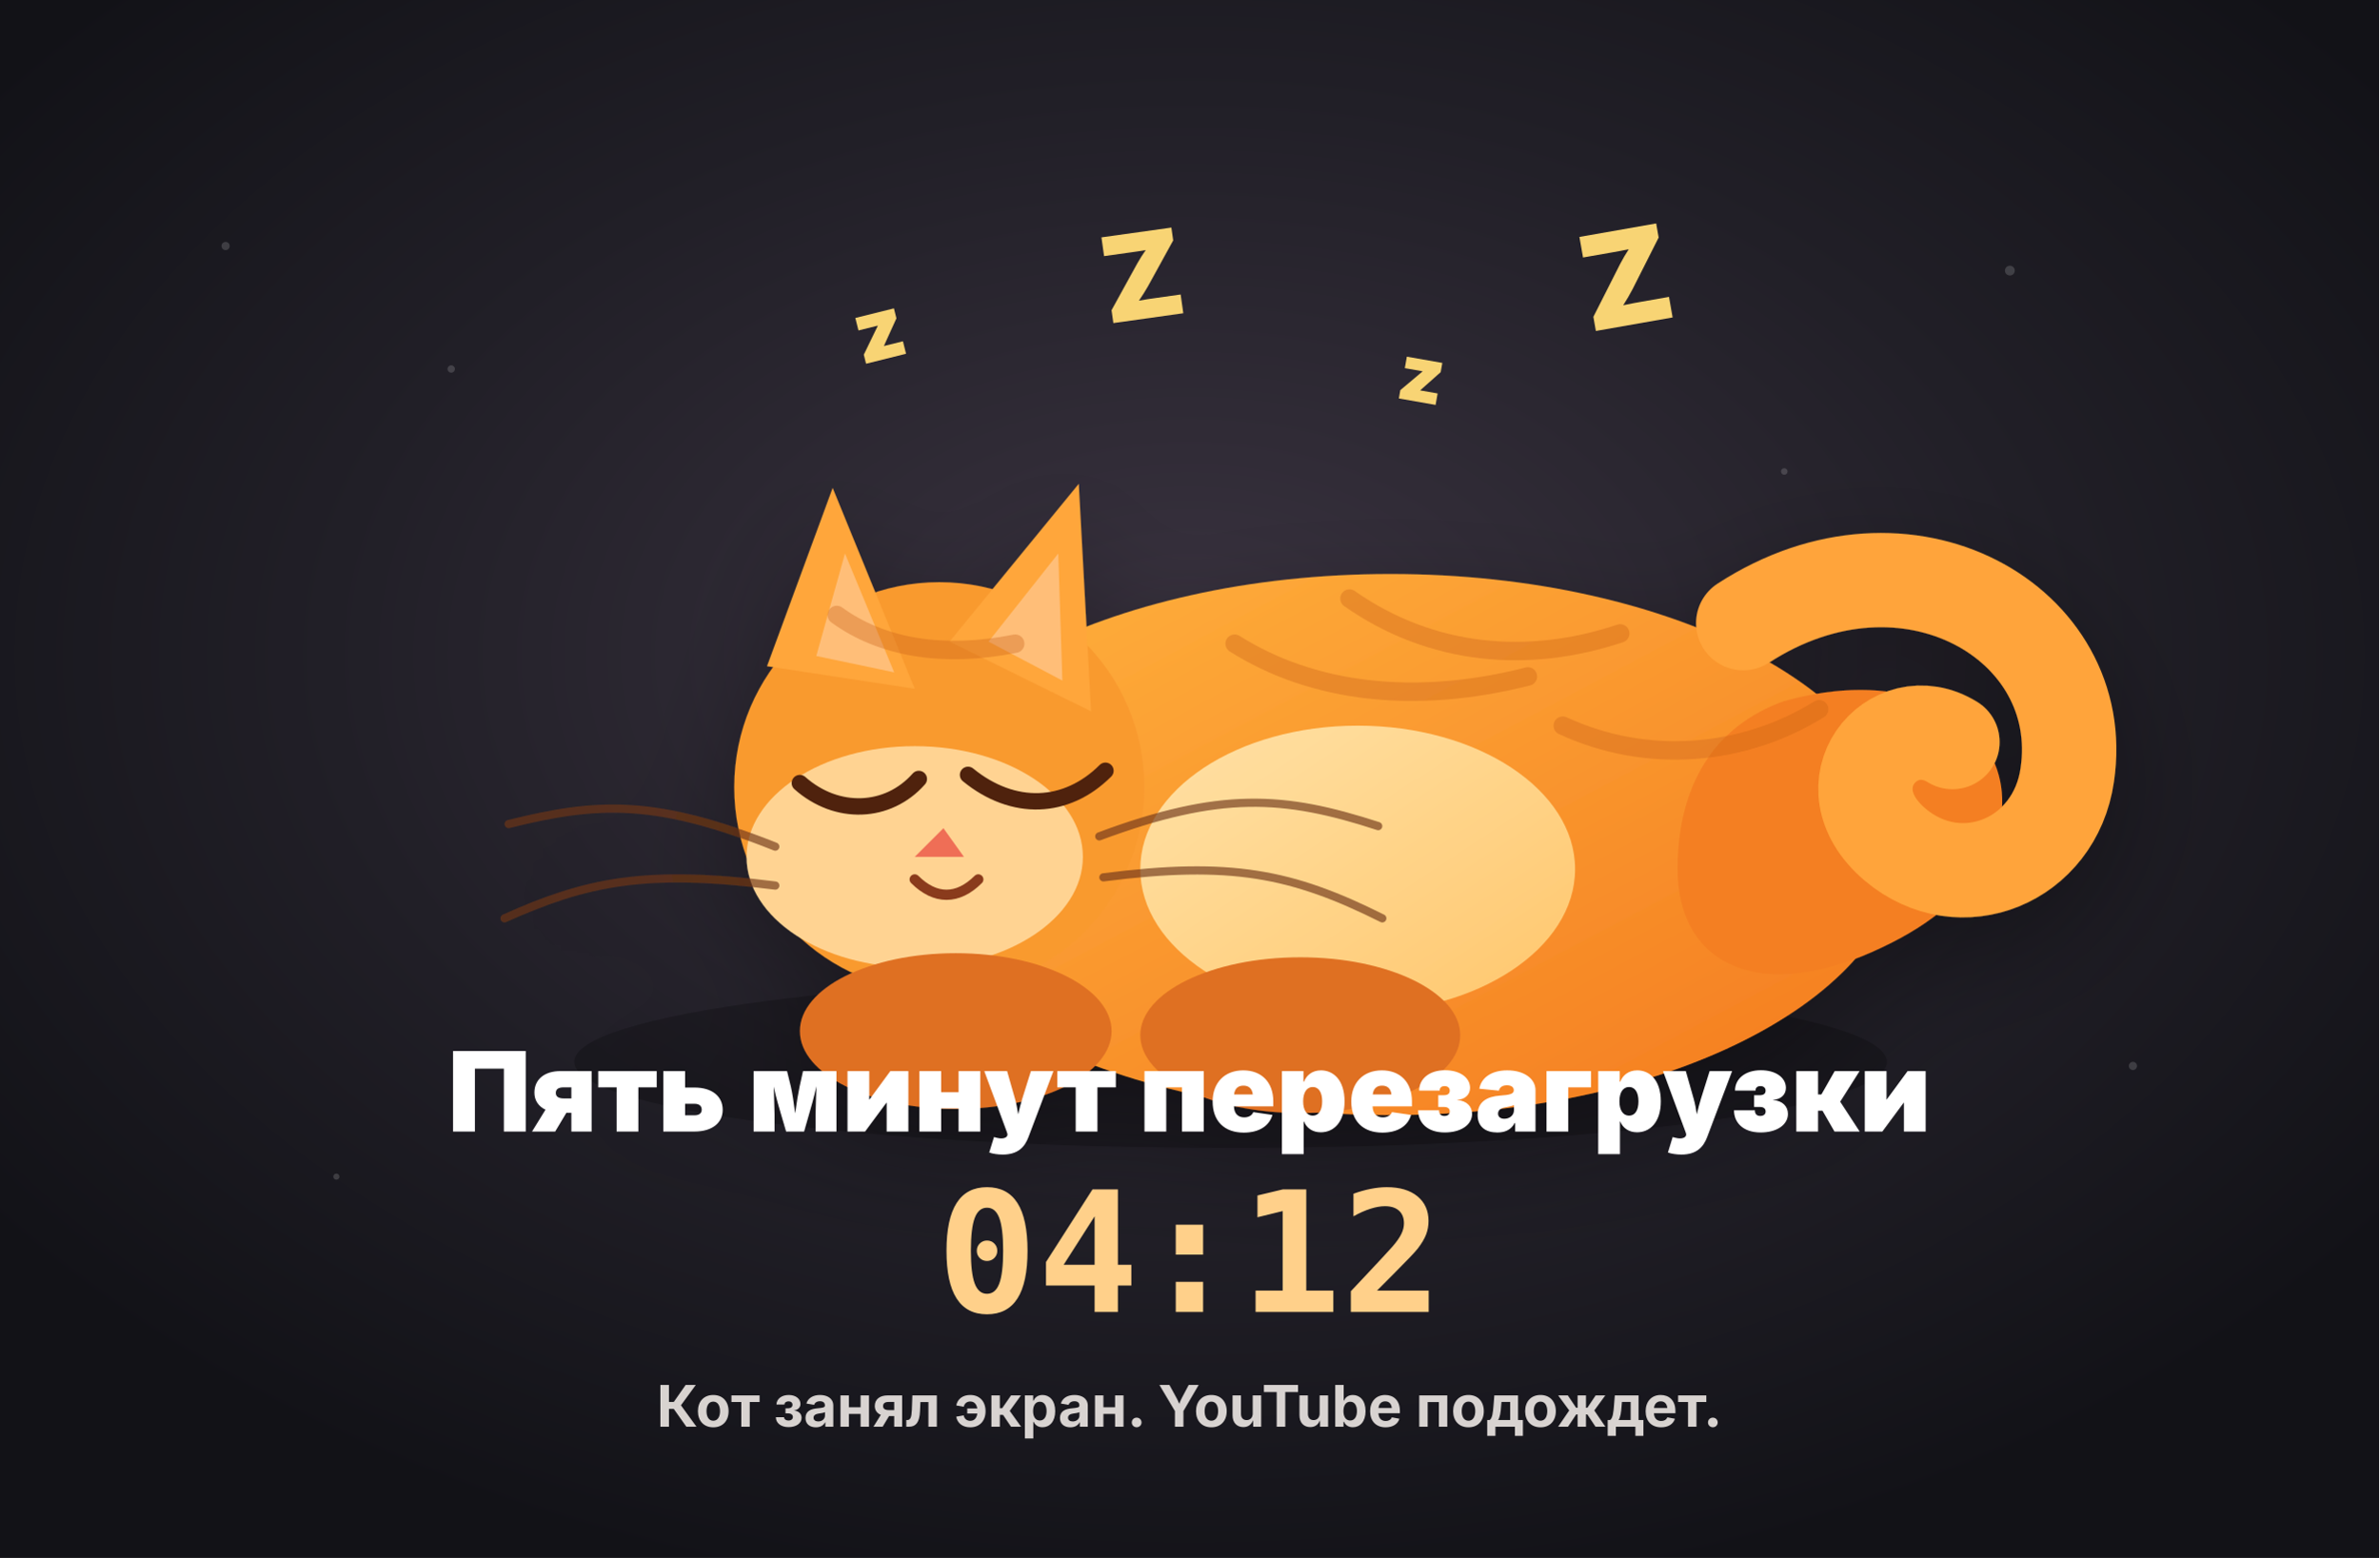
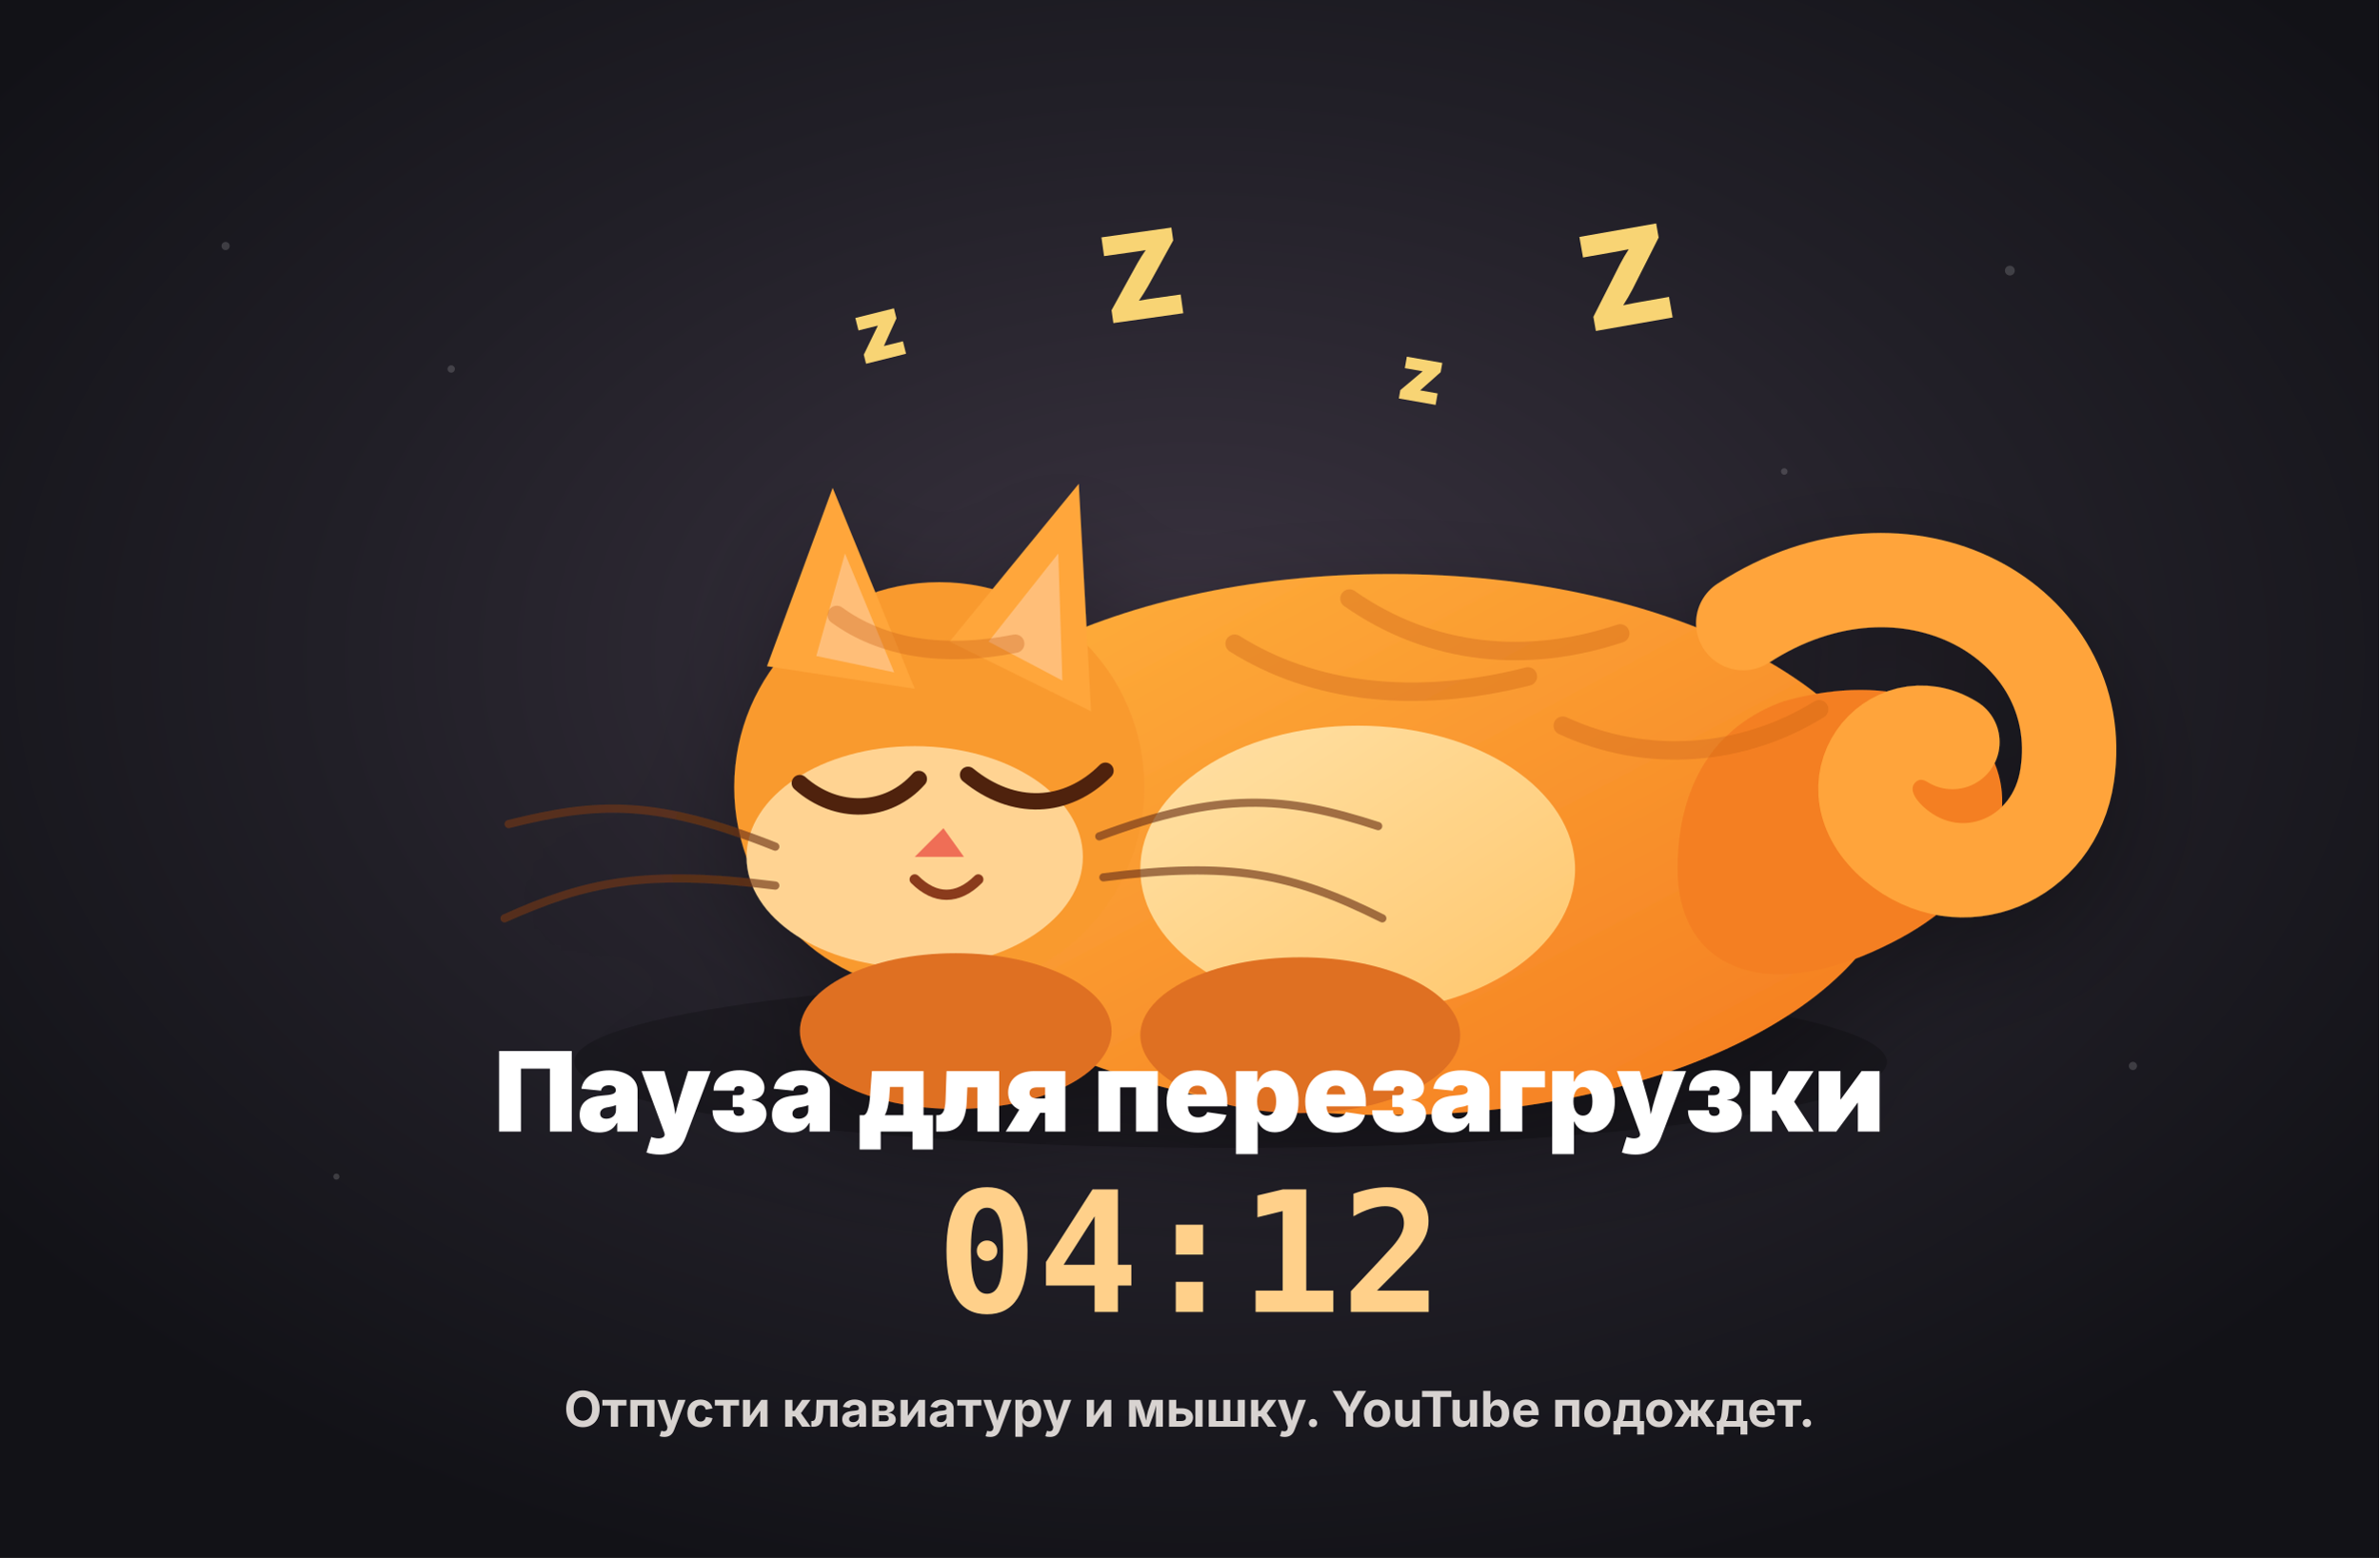
<svg xmlns="http://www.w3.org/2000/svg" width="1160" height="760" viewBox="0 0 1160 760" role="img" aria-labelledby="title desc">
  <defs>
    <radialGradient id="glow" cx="50%" cy="42%" r="62%">
      <stop offset="0" stop-color="#3a3340" />
      <stop offset="0.58" stop-color="#211f27" />
      <stop offset="1" stop-color="#121217" />
    </radialGradient>
    <linearGradient id="cat" x1="0" x2="1" y1="0" y2="1">
      <stop offset="0" stop-color="#ffb23d" />
      <stop offset="1" stop-color="#f47a1f" />
    </linearGradient>
    <linearGradient id="cream" x1="0" x2="1" y1="0" y2="1">
      <stop offset="0" stop-color="#ffe5ad" />
      <stop offset="1" stop-color="#ffc96f" />
    </linearGradient>
    <filter id="soft" x="-20%" y="-20%" width="140%" height="140%">
      <feDropShadow dx="0" dy="18" stdDeviation="26" flood-color="#000" flood-opacity="0.34" />
    </filter>
  </defs>
  <rect width="1160" height="760" fill="url(#glow)" />
  <g opacity="0.16" fill="#fff">
    <circle cx="110" cy="120" r="2" />
    <circle cx="220" cy="180" r="1.8" />
    <circle cx="980" cy="132" r="2.4" />
    <circle cx="870" cy="230" r="1.6" />
    <circle cx="1040" cy="520" r="2" />
    <circle cx="164" cy="574" r="1.5" />
  </g>
  <g transform="translate(275 128)" fill="#f8d474" font-family="-apple-system, BlinkMacSystemFont, Segoe UI, sans-serif" font-weight="900">
    <text x="145" y="50" font-size="42" transform="rotate(-14 145 50)">z</text>
    <text x="265" y="30" font-size="58" transform="rotate(-8 265 30)">Z</text>
    <text x="405" y="66" font-size="38" transform="rotate(10 405 66)">z</text>
    <text x="500" y="34" font-size="64" transform="rotate(-10 500 34)">Z</text>
  </g>
  <g filter="url(#soft)" transform="translate(210 188)">
    <ellipse cx="390" cy="330" rx="320" ry="42" fill="#000" opacity="0.22" />
    <ellipse cx="468" cy="224" rx="250" ry="132" fill="url(#cat)" />
    <ellipse cx="452" cy="236" rx="106" ry="70" fill="url(#cream)" opacity="0.95" />
    <circle cx="248" cy="196" r="100" fill="#f99a2f" />
    <path d="M164 137 L196 50 L236 148 Z" fill="#ffa63a" />
    <path d="M253 125 L316 48 L322 159 Z" fill="#ffa63a" />
    <path d="M188 132 L202 82 L226 140 Z" fill="#ffc487" opacity="0.8" />
    <path d="M272 125 L306 82 L308 144 Z" fill="#ffc487" opacity="0.8" />
    <ellipse cx="236" cy="230" rx="82" ry="54" fill="#ffd392" />
    <path d="M180 194 C198 210 223 209 238 192" fill="none" stroke="#50240e" stroke-width="8" stroke-linecap="round" />
    <path d="M262 190 C284 208 310 207 329 188" fill="none" stroke="#50240e" stroke-width="8" stroke-linecap="round" />
    <path d="M250 216 L236 230 L260 230 Z" fill="#ef6e56" />
    <path d="M236 241 C246 251 257 251 267 241" fill="none" stroke="#8a3b1b" stroke-width="5" stroke-linecap="round" />
    <path d="M168 225 C110 202 82 203 38 214" fill="none" stroke="#6f3618" stroke-width="4" stroke-linecap="round" opacity="0.65" />
    <path d="M168 244 C105 236 76 242 36 260" fill="none" stroke="#6f3618" stroke-width="4" stroke-linecap="round" opacity="0.65" />
    <path d="M326 220 C385 198 416 200 462 215" fill="none" stroke="#6f3618" stroke-width="4" stroke-linecap="round" opacity="0.65" />
    <path d="M328 240 C390 232 420 238 464 260" fill="none" stroke="#6f3618" stroke-width="4" stroke-linecap="round" opacity="0.65" />
    <ellipse cx="256" cy="315" rx="76" ry="38" fill="#df6f22" />
    <ellipse cx="424" cy="317" rx="78" ry="38" fill="#df6f22" />
    <path d="M660 154 C768 124 810 226 708 274 C650 302 608 284 608 236 C608 195 626 166 660 154 Z" fill="#f47f21" />
    <path d="M640 116 C720 64 809 116 798 190 C792 232 746 251 714 224 C680 195 713 156 742 174" fill="none" stroke="#ffa43a" stroke-width="46" stroke-linecap="round" />
    <g opacity="0.35" stroke="#c85f18" stroke-width="9" stroke-linecap="round" fill="none">
      <path d="M392 126 C430 150 480 156 535 142" />
      <path d="M448 104 C488 132 535 136 580 121" />
      <path d="M552 166 C593 185 640 181 677 158" />
      <path d="M198 112 C220 128 250 133 285 126" />
    </g>
  </g>
-   <text x="580" y="552" text-anchor="middle" font-family="-apple-system, BlinkMacSystemFont, Segoe UI, sans-serif" font-size="54" font-weight="850" fill="#fff">Пять минут перезагрузки</text>
+   <text x="580" y="552" text-anchor="middle" font-family="-apple-system, BlinkMacSystemFont, Segoe UI, sans-serif" font-size="54" font-weight="850" fill="#fff">Пауза для перезагрузки</text>
  <text x="580" y="640" text-anchor="middle" font-family="SFMono-Regular, Menlo, monospace" font-size="82" font-weight="900" fill="#ffd08a">04:12</text>
-   <text x="580" y="696" text-anchor="middle" font-family="-apple-system, BlinkMacSystemFont, Segoe UI, sans-serif" font-size="28" font-weight="700" fill="#f1ece8" opacity="0.88">Кот занял экран. YouTube подождет.</text>
+   <text x="580" y="696" text-anchor="middle" font-family="-apple-system, BlinkMacSystemFont, Segoe UI, sans-serif" font-size="24" font-weight="700" fill="#f1ece8" opacity="0.88">Отпусти клавиатуру и мышку. YouTube подождет.</text>
</svg>
